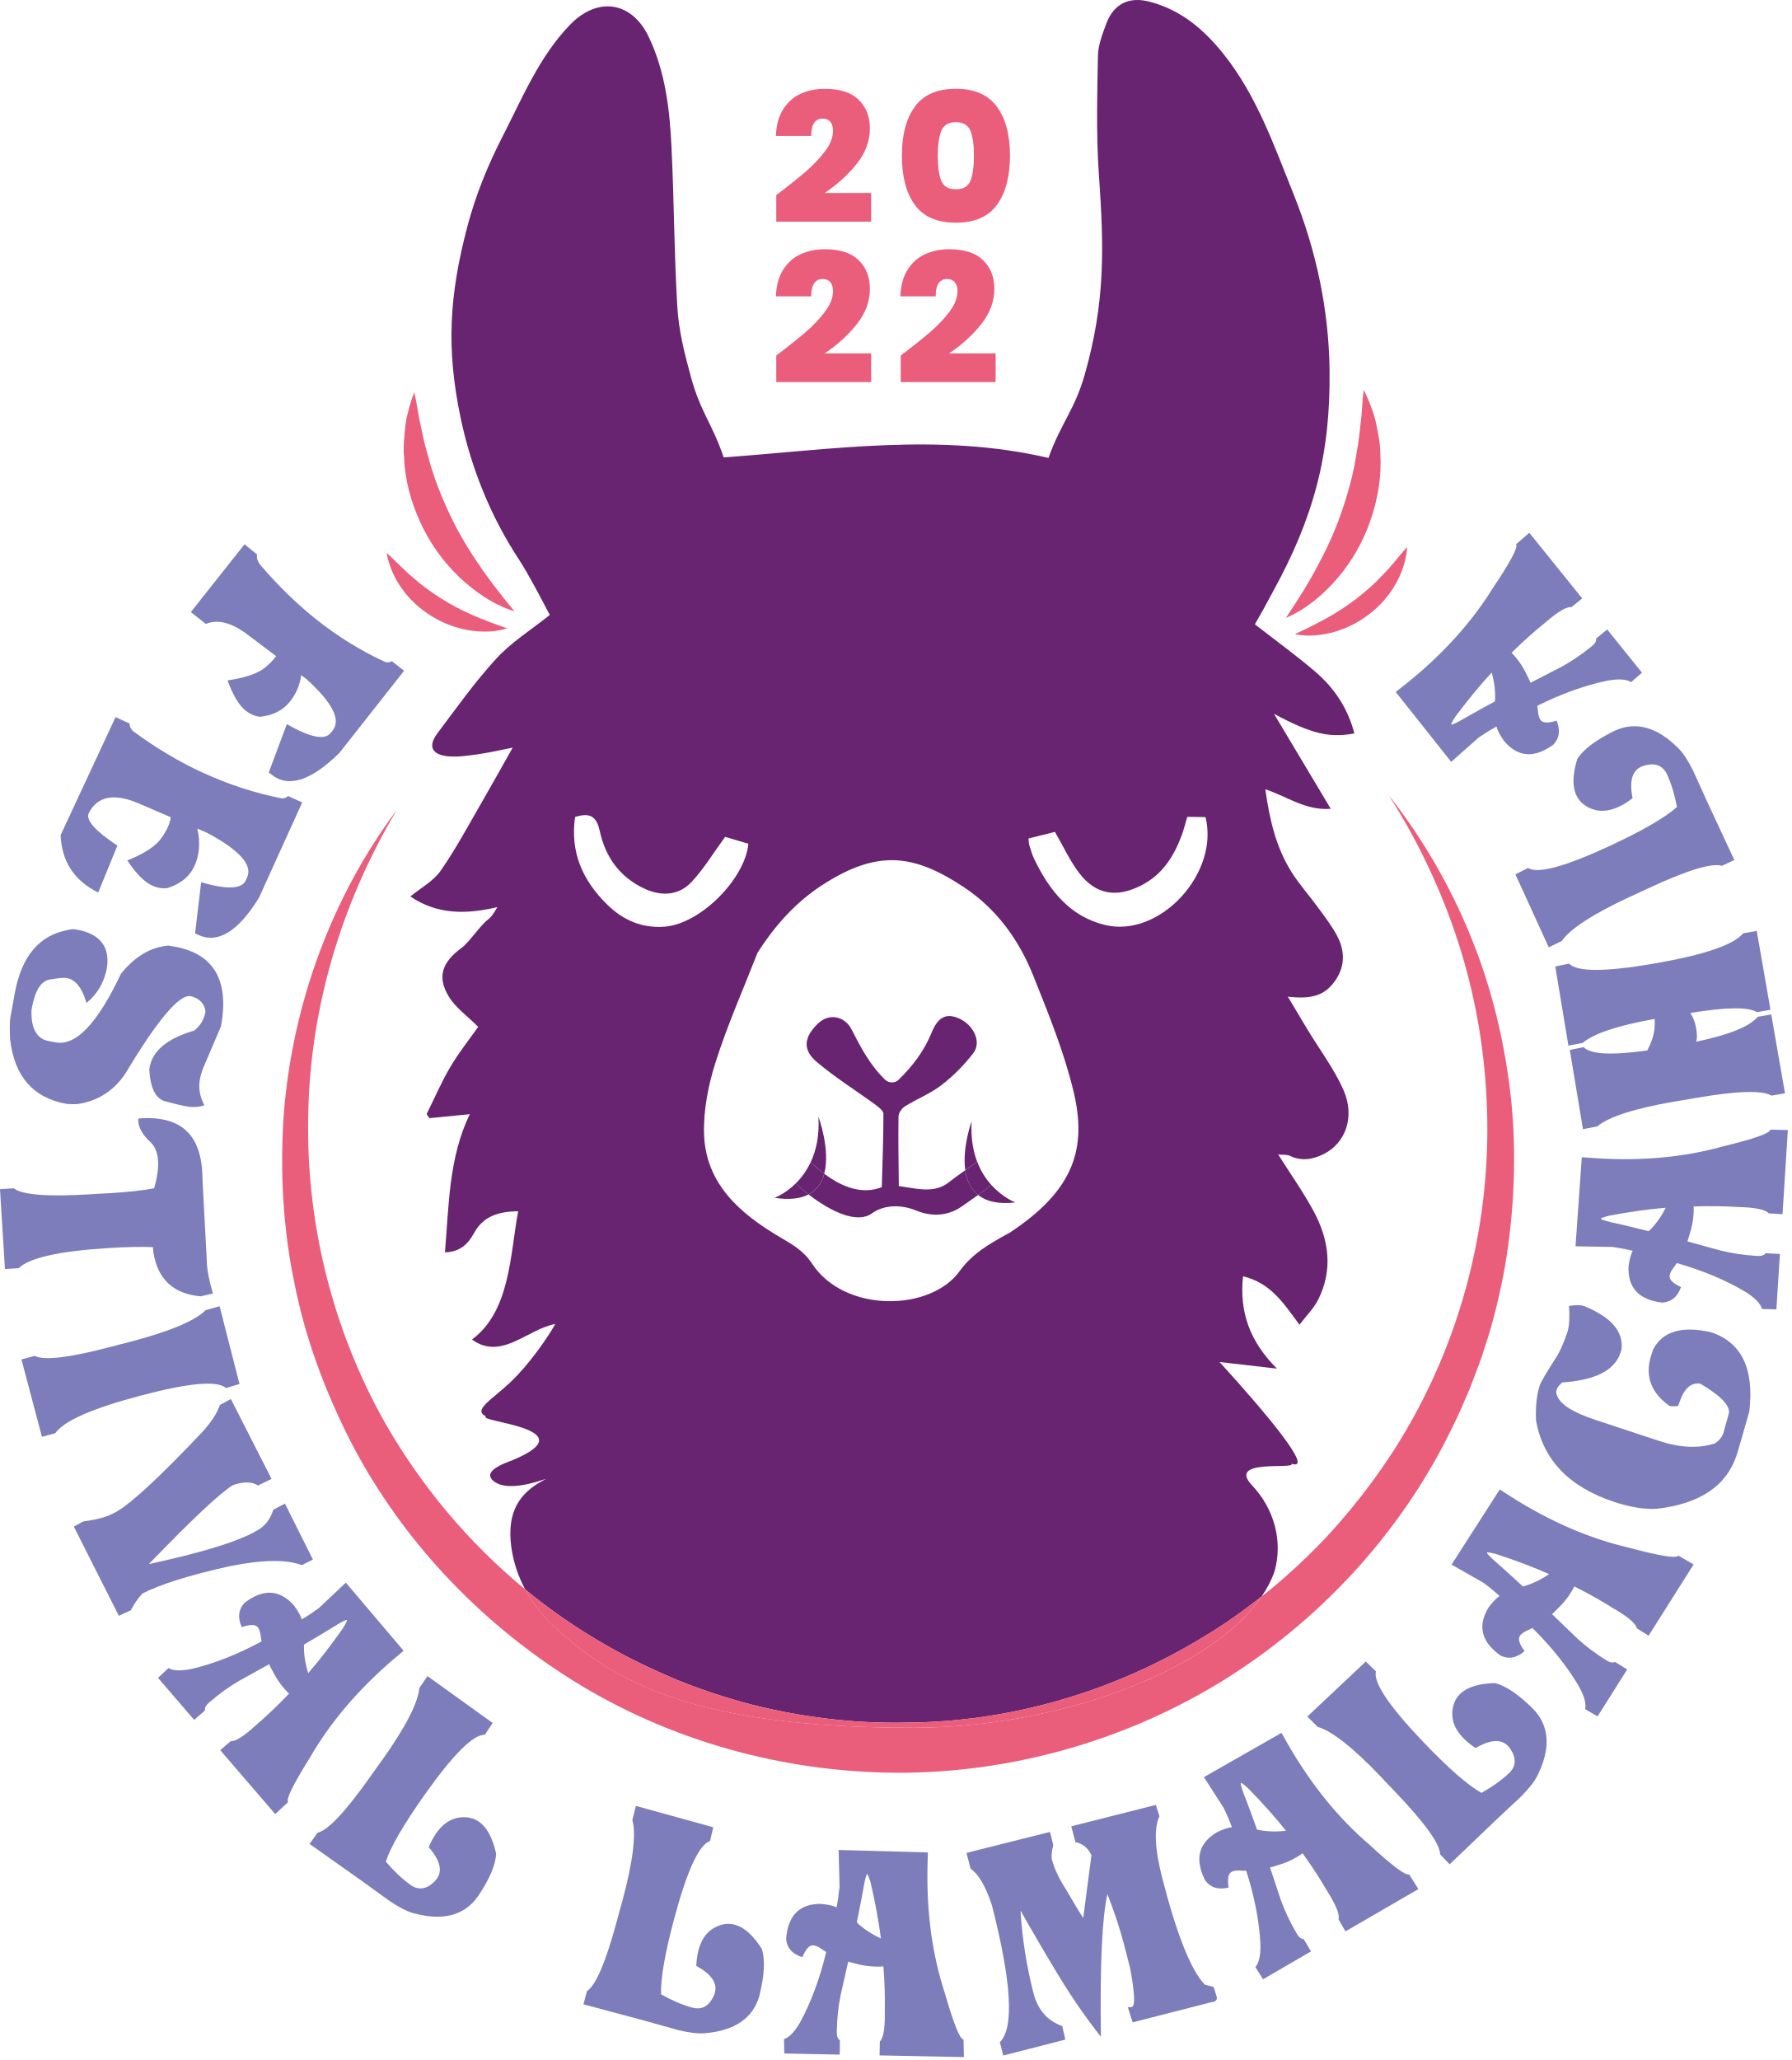
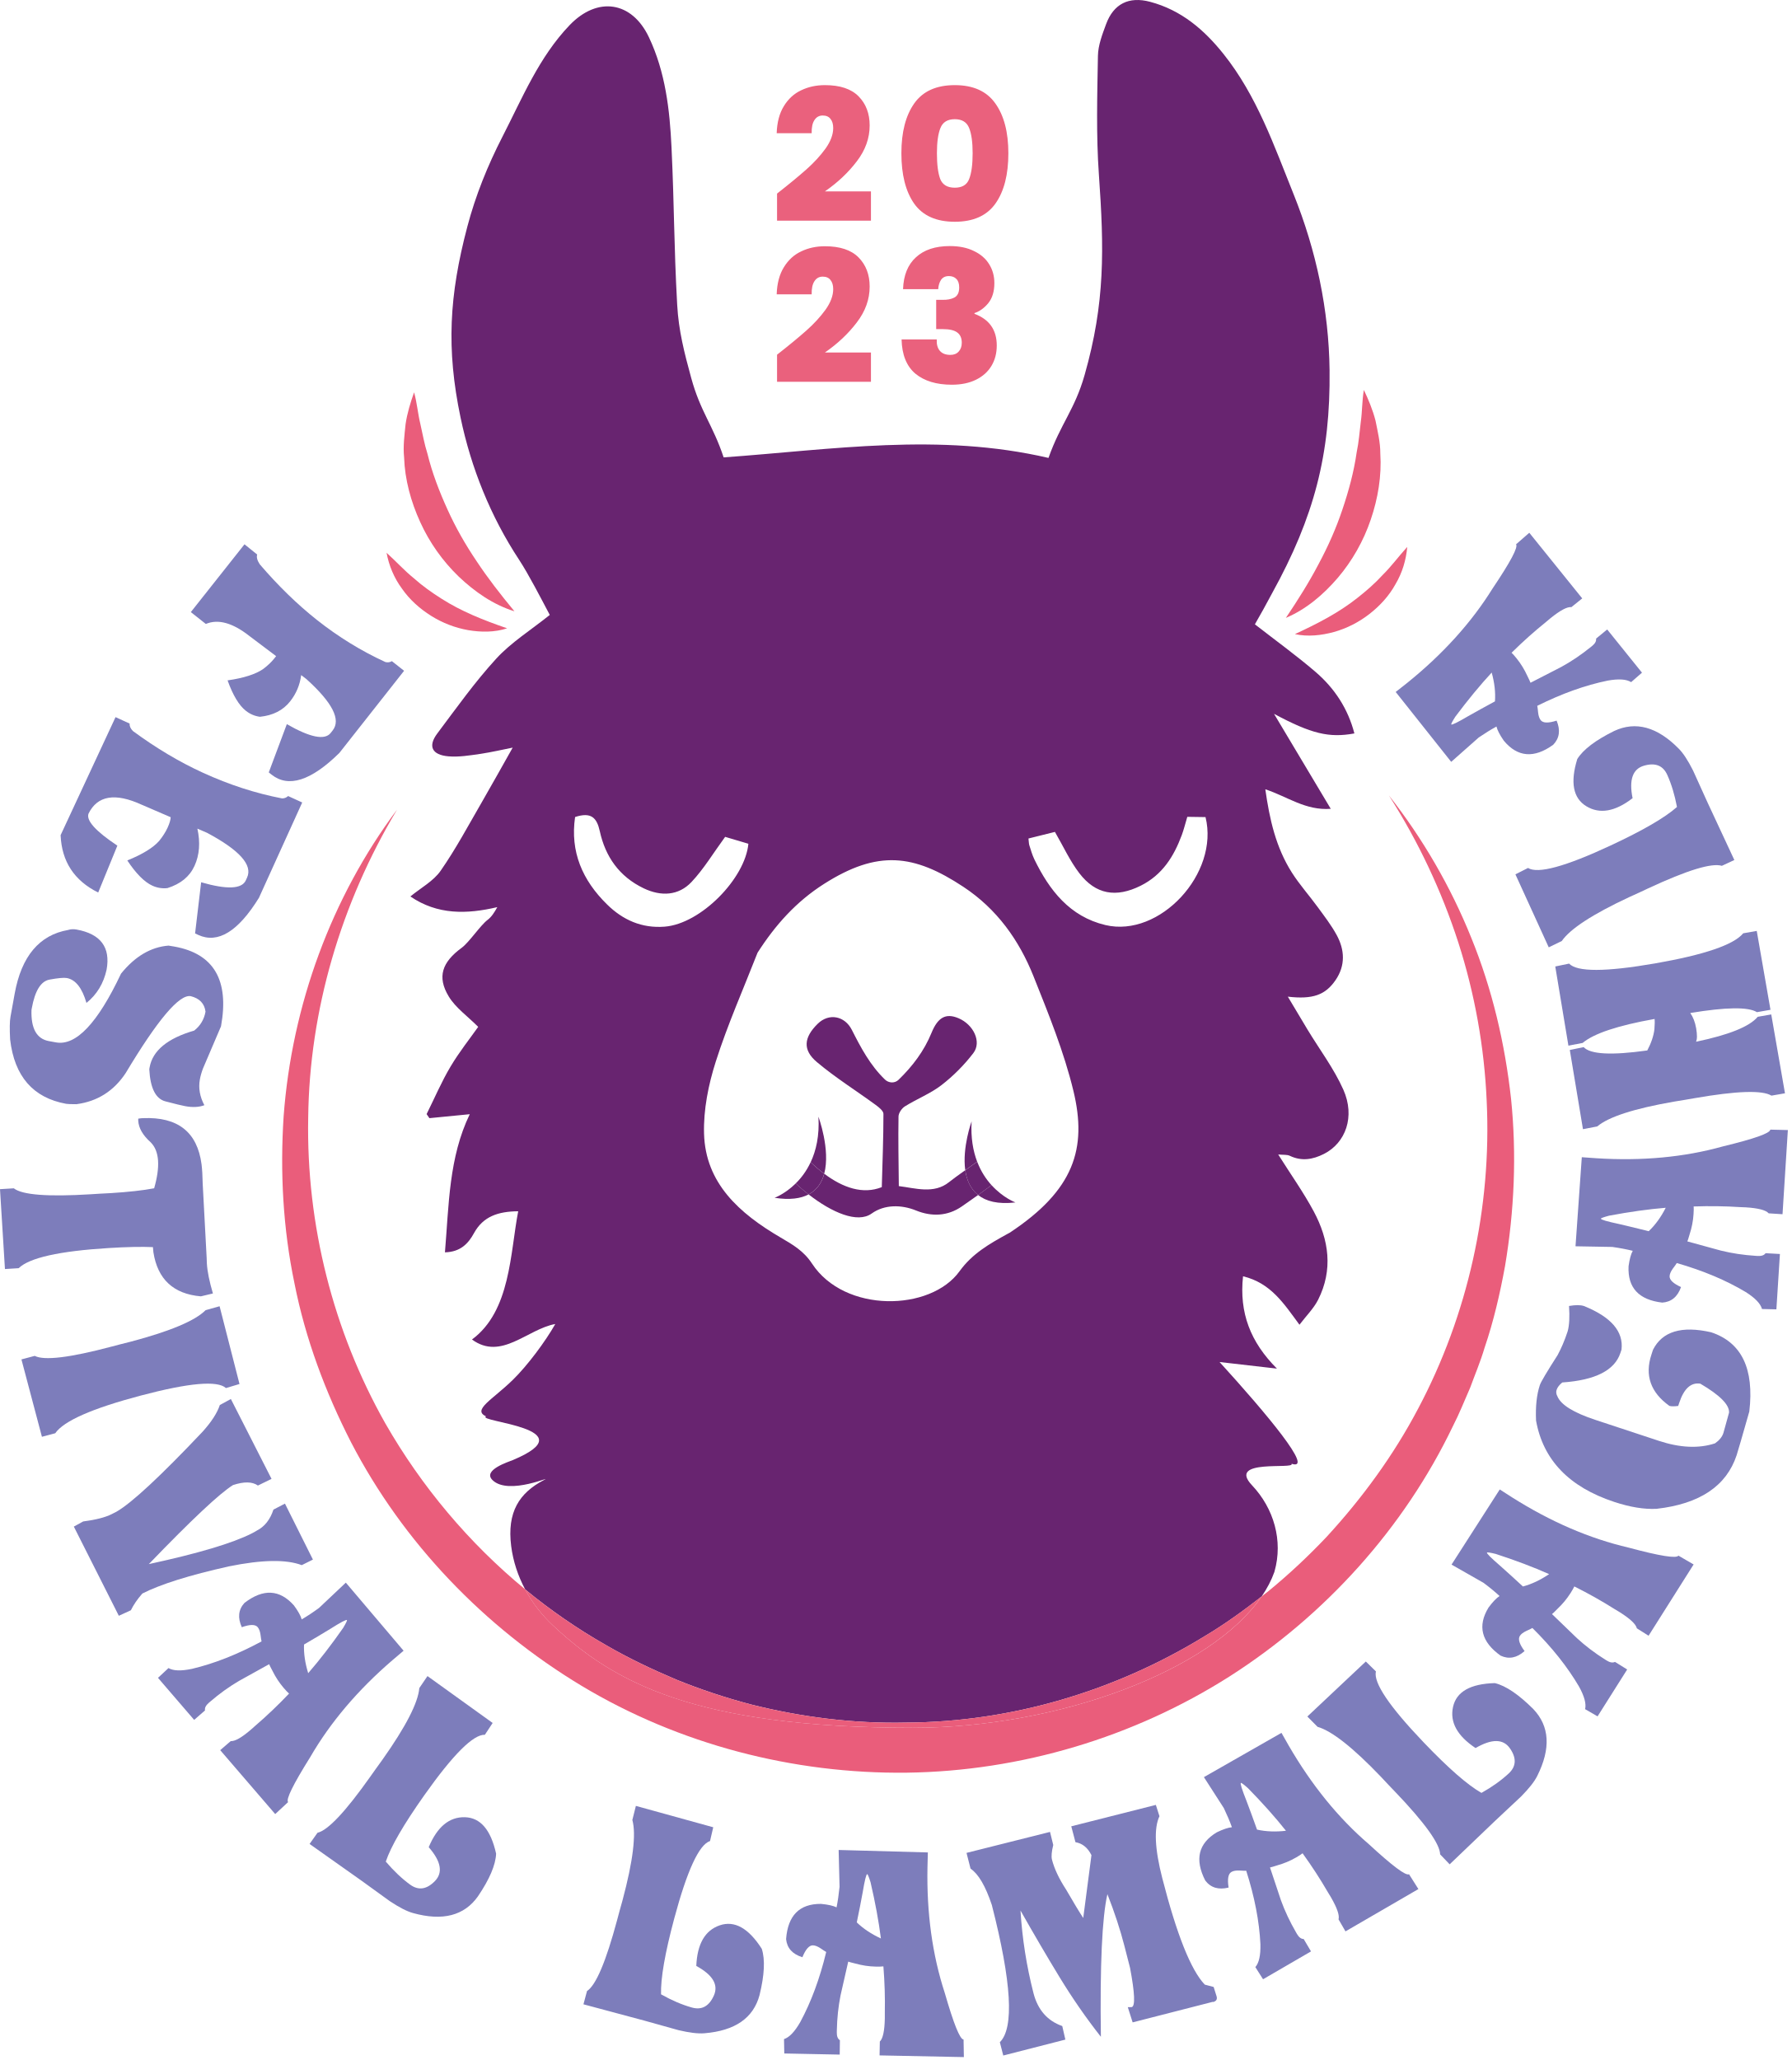
<svg xmlns="http://www.w3.org/2000/svg" width="467" height="537" viewBox="0 0 467 537" fill="none">
  <g id="Lama3">
    <g id="Group">
      <path id="Vector" d="M201.94 312.241C205.92 312.861 208.78 312.431 210.81 311.361C209.66 310.461 208.53 309.501 207.45 308.501C204.65 311.251 201.94 312.241 201.94 312.241Z" fill="#682470" />
      <path id="Vector_2" d="M213.37 291.101C213.67 296.071 212.76 299.951 211.35 302.961C212.5 304.061 213.69 305.071 214.88 305.971C216.57 299.671 213.37 291.101 213.37 291.101Z" fill="#682470" />
      <path id="Vector_3" d="M253.31 292.311C253.31 292.311 250.82 299.121 251.65 305.041C252.61 304.351 253.66 303.601 254.75 302.821C253.69 300.031 253.06 296.571 253.31 292.311Z" fill="#682470" />
      <path id="Vector_4" d="M264.74 313.451C264.74 313.451 261.53 312.281 258.5 308.941C257.28 309.861 256.09 310.731 255 311.511C257.03 313.131 260.12 313.981 264.74 313.451Z" fill="#682470" />
      <path id="Vector_5" d="M210.81 311.361C216.88 316.081 223.56 318.991 227.25 316.341C230.58 313.951 235.01 314.001 238.82 315.551C242.88 317.201 247.05 317.061 250.76 314.491C251.72 313.831 253.23 312.781 255 311.511C252.98 309.911 252.01 307.561 251.65 305.041C249.8 306.361 248.28 307.471 247.42 308.161C243.48 311.331 238.6 309.711 234.33 309.191C234.27 302.921 234.15 296.981 234.25 291.041C234.27 290.131 235.1 288.911 235.93 288.401C239.04 286.461 242.58 285.081 245.45 282.871C248.55 280.471 251.41 277.601 253.77 274.501C255.98 271.591 253.79 267.091 249.92 265.441C246.52 263.991 244.47 265.271 242.84 269.271C240.92 273.971 237.92 277.941 234.25 281.491C233.27 282.441 231.69 282.361 230.71 281.411C226.84 277.671 224.43 273.101 222.08 268.461C220.24 264.821 216.11 264.001 213.18 266.881C209.58 270.421 209.17 273.671 212.98 276.871C217.79 280.921 223.2 284.301 228.3 288.031C229.13 288.641 230.32 289.581 230.32 290.361C230.32 296.711 230.07 303.071 229.89 309.461C224.97 311.421 219.79 309.641 214.89 305.971C214.28 308.231 213.04 310.181 210.81 311.361Z" fill="#682470" />
      <path id="Vector_6" d="M207.44 308.501C208.52 309.501 209.65 310.461 210.8 311.361C213.03 310.181 214.27 308.221 214.87 305.971C213.67 305.071 212.49 304.061 211.34 302.961C210.25 305.311 208.84 307.131 207.44 308.501Z" fill="#682470" />
      <path id="Vector_7" d="M255 311.521C256.09 310.741 257.28 309.871 258.5 308.951C257.1 307.411 255.74 305.401 254.76 302.831C253.67 303.611 252.62 304.361 251.66 305.051C252.01 307.571 252.98 309.911 255 311.521Z" fill="#682470" />
      <path id="Vector_8" d="M176.25 437.811C182.58 440.391 189.07 442.541 195.68 444.291C208.91 447.631 222.59 449.351 236.25 449.041C263.6 448.921 290.72 440.851 314.03 426.541C319.24 423.451 324.14 419.891 328.92 416.171C330.33 414.101 331.45 411.991 332.22 409.831L332.28 409.631C334.54 401.641 332.12 393.221 326.41 387.181C319.75 380.131 337.72 383.161 336.73 381.571C342.82 383.561 330.12 368.411 317.95 355.051C323.33 355.671 327.85 356.191 332.91 356.771C326.01 349.871 323.04 342.231 324.07 332.701C331.31 334.451 334.67 339.761 338.78 345.331C340.53 343.031 342.48 341.111 343.64 338.831C347.58 331.021 346.48 323.211 342.51 315.801C339.86 310.851 336.56 306.221 333.24 300.951C334.54 301.081 335.54 300.941 336.28 301.301C339.37 302.771 342.27 302.261 345.15 300.811C350.82 297.951 353.35 291.091 350.23 284.071C347.78 278.561 344.03 273.601 340.88 268.391C339.26 265.711 337.66 263.011 335.75 259.811C342.25 260.561 345.51 259.381 348.17 255.531C350.81 251.691 350.6 247.601 348.45 243.681C347.07 241.161 345.28 238.841 343.57 236.501C341.35 233.451 338.8 230.611 336.79 227.441C332.64 220.911 330.99 213.611 329.88 205.751C335.68 207.671 340.38 211.341 346.94 210.841C341.99 202.551 337.26 194.641 332.15 186.081C341.89 191.301 346.51 192.401 353.1 191.191C351.44 184.761 347.94 179.401 342.91 175.101C337.91 170.821 332.55 166.941 327.16 162.751C327.92 161.411 328.66 160.121 329.38 158.821C330.15 157.421 330.9 156.001 331.67 154.601C342.61 134.771 346.88 118.461 346.63 96.511C346.45 80.811 343.15 65.281 337.27 50.671C332.16 37.981 327.7 24.991 318.96 14.051C313.93 7.751 307.97 2.631 299.84 0.471C294.29 -1.009 290.32 1.021 288.38 6.261C287.39 8.941 286.29 11.781 286.24 14.561C286.06 24.881 285.76 35.231 286.49 45.511C287.86 64.871 288.14 78.891 282.77 97.741C280.19 106.821 276.54 110.381 273.35 119.371C244.79 112.731 217.06 117.191 188.66 119.231C185.85 110.751 182.62 107.371 180.21 98.541C178.42 91.991 176.92 86.211 176.55 79.471C175.67 63.511 175.82 54.371 175.07 38.411C174.61 28.611 173.48 18.781 169.17 9.691C164.73 0.321 155.78 -1.019 148.52 6.541C140.52 14.881 136.21 25.481 130.97 35.681C127.14 43.141 123.98 50.951 121.84 59.071C117.1 77.041 116.32 90.921 120.07 108.841C122.82 122.001 127.91 134.631 135.3 145.871C137.85 149.751 141.09 156.081 143.33 160.301C138.39 164.261 133.28 167.441 129.4 171.671C123.79 177.781 118.98 184.581 114 191.211C111.51 194.521 112.6 196.791 116.91 197.161C119.6 197.391 122.39 196.931 125.09 196.541C128.11 196.101 131.09 195.391 133.66 194.891C130.97 199.651 128.34 204.401 125.62 209.101C122.13 215.121 118.85 221.291 114.87 227.001C113.01 229.681 109.73 231.441 106.99 233.691C114.06 238.511 121.65 238.351 129.65 236.471C128.91 237.811 128.17 239.001 127.11 239.801C125.21 241.251 122.31 245.641 120.38 247.061C115.26 250.811 113.88 254.641 117 259.771C118.78 262.711 121.89 264.891 124.67 267.681C122.55 270.681 119.73 274.221 117.45 278.051C115.09 282.021 113.28 286.291 111.22 290.421C111.55 290.901 111.62 291.001 111.95 291.481L122.47 290.451C117.01 301.731 117.04 314.091 116 326.461C120.08 326.351 122.1 324.151 123.58 321.441C125.96 317.101 129.87 315.791 135.1 315.751C132.99 326.671 133.13 341.751 123.05 349.181C130.68 354.781 137.47 346.461 144.77 345.141C142.17 349.741 137.48 356.001 133.75 359.651C128.4 364.891 123.05 367.511 126.71 369.221C124.05 370.621 153.33 372.321 133.75 380.591C132.6 381.071 125.72 383.211 128.4 385.831C132.68 390.021 144.76 384.271 141.78 385.831C135.38 389.181 132.14 394.161 133.27 403.051C133.78 407.031 135.05 410.831 136.92 414.331C143.49 419.731 150.5 424.581 157.89 428.791C163.77 432.221 169.96 435.141 176.25 437.811ZM275.03 216.861C277.21 220.621 278.91 224.381 281.37 227.601C285.66 233.211 291 234.071 297.38 230.891C303.06 228.061 306.04 223.231 308.1 217.691C308.63 216.261 308.99 214.781 309.54 212.931C311.11 212.951 312.73 212.981 314.29 213.001C317.93 227.691 302.35 244.511 288.18 241.141C278.85 238.921 273.56 232.021 269.67 224.021C269.11 222.861 268.76 221.601 268.36 220.361C268.22 219.931 268.24 219.451 268.13 218.581C270.7 217.961 273.03 217.371 275.03 216.861ZM214.84 230.411C228.85 221.501 238.24 222.651 251.15 231.171C259.95 236.981 265.7 245.121 269.44 254.481C273.36 264.301 277.4 274.211 279.86 284.421C283.46 299.371 280.04 310.241 263.24 321.341C263.06 321.461 262.85 321.541 262.66 321.651C257.95 324.251 253.49 326.771 250.15 331.401C242.6 341.871 220.2 342.361 211.7 329.391C209.5 326.041 206.62 324.421 203.48 322.581C192.8 316.321 183.9 308.471 183.55 295.491C183.38 289.251 184.69 282.741 186.61 276.731C189.68 267.101 193.81 257.791 197.5 248.351C202.11 241.151 207.55 235.051 214.84 230.411ZM149.93 212.981C154.14 211.601 155.6 213.181 156.37 216.671C157.81 223.231 161.37 228.481 167.83 231.571C172.33 233.721 176.89 233.511 180.27 229.931C183.48 226.531 185.92 222.431 189.05 218.151C190.48 218.571 192.81 219.271 195.11 219.951C194.27 228.981 182.74 240.821 173.29 241.561C167.32 242.031 162.37 239.811 158.27 235.771C151.84 229.471 148.61 222.051 149.93 212.981Z" fill="#682470" />
      <path id="Vector_9" d="M65.07 165.831L71.99 171.041L71.53 171.621C70.79 172.561 69.82 173.481 68.63 174.381C66.67 175.751 63.57 176.751 59.33 177.361C60.72 181.231 62.31 183.881 64.1 185.291C65.19 186.151 66.41 186.671 67.77 186.851C71.18 186.501 73.81 185.161 75.65 182.821C77.23 180.821 78.19 178.541 78.52 175.981L79.89 177.031C86.67 183.151 88.95 187.611 86.72 190.421L86.21 191.071C84.66 193.021 80.86 192.251 74.78 188.771L70.07 201.351L70.8 201.931C75.2 205.421 81.1 203.541 88.47 196.281L89 195.611C90.3 193.971 95.75 187.051 105.35 174.861L102.17 172.351C101.64 172.661 101.08 172.741 100.47 172.581C94.16 169.681 88.21 166.021 82.62 161.601C77.47 157.521 72.51 152.691 67.73 147.111C67.06 146.101 66.83 145.251 67.05 144.551L63.74 141.891L49.75 159.561L53.66 162.651C56.88 161.301 60.68 162.361 65.07 165.831Z" fill="#7D7DBB" />
      <path id="Vector_10" d="M25.6 232.661L30.6 220.441C24.93 216.671 22.42 213.881 23.08 212.091C25.4 207.381 30.01 206.601 36.91 209.761L44.5 213.031C44.47 213.731 44.2 214.641 43.69 215.761C43.18 216.871 42.46 218.011 41.51 219.191C39.93 220.991 37.16 222.691 33.19 224.301C35.46 227.731 37.64 229.921 39.71 230.871C40.98 231.451 42.29 231.661 43.65 231.511C47.09 230.431 49.44 228.501 50.71 225.721C52.01 222.871 52.26 219.631 51.46 216.011L53.99 217.101C62.44 221.611 65.91 225.491 64.42 228.751L64.08 229.501C63.05 231.761 59.17 231.931 52.44 229.991L50.86 243.331L51.7 243.721C56.81 246.061 62.09 242.821 67.52 234.021L67.87 233.241C68.74 231.331 72.38 223.321 78.79 209.191L75.11 207.511C74.68 207.921 74.16 208.121 73.55 208.131C66.64 206.801 59.78 204.581 52.96 201.461C46.8 198.651 40.7 195.021 34.66 190.571C34.03 189.931 33.74 189.291 33.8 188.621L30.12 186.941L29.69 187.871L15.8 217.711C16.09 224.581 19.36 229.571 25.6 232.661Z" fill="#7D7DBB" />
      <path id="Vector_11" d="M17.25 287.741C17.62 287.811 18.51 287.841 19.93 287.841C25.39 287.121 29.67 284.411 32.77 279.721C41.1 265.821 46.75 259.141 49.73 259.681C52.03 260.261 53.31 261.601 53.58 263.721C53.21 265.761 52.22 267.411 50.63 268.651C43.68 270.671 39.8 273.861 39.01 278.221L38.92 278.741C39.18 283.641 40.57 286.431 43.12 287.101C45.66 287.771 47.39 288.191 48.31 288.361C50.25 288.711 51.9 288.631 53.28 288.101C52.09 285.871 51.7 283.631 52.11 281.381C52.28 280.451 52.55 279.501 52.93 278.511L57.62 267.531C59.8 255.541 55.76 248.621 45.51 246.761C45.01 246.671 44.48 246.581 43.94 246.501C39.34 246.861 35.21 249.291 31.55 253.811C25.47 266.701 19.82 272.681 14.6 271.731L12.74 271.391C9.56 270.811 8.05 268.111 8.21 263.281L8.29 262.821C9.12 258.251 10.66 255.771 12.92 255.361C15.17 254.951 16.67 254.821 17.41 254.951C19.7 255.371 21.41 257.531 22.54 261.441C25.25 259.261 27 256.381 27.79 252.781C28.85 246.941 26.24 243.451 19.95 242.311C19.16 242.171 18.44 242.201 17.77 242.421C10.25 243.741 5.6 249.271 3.83 259.001L2.74 265.021C2.52 266.211 2.49 268.201 2.64 270.971C3.76 280.581 8.63 286.181 17.25 287.741Z" fill="#7D7DBB" />
      <path id="Vector_12" d="M39.87 325.101L39.99 326.421C41.09 333.481 45.22 337.321 52.37 337.931L55.51 337.181C54.59 334.071 54.06 331.471 53.93 329.351C53.9 328.881 53.88 328.411 53.88 327.941L52.85 308.661C52.83 307.561 52.79 306.581 52.74 305.721C52.69 304.861 52.62 304.121 52.54 303.491C51.44 295.101 46.35 291.091 37.27 291.481L36.77 291.511L36.04 291.611C36.03 291.791 36.03 291.971 36.04 292.171C36.16 294.081 37.24 295.951 39.28 297.771C40.43 298.921 41.08 300.531 41.21 302.601C41.33 304.581 40.99 306.961 40.19 309.761C37.3 310.311 33.52 310.731 28.87 311.021C27.94 311.081 26.98 311.121 25.99 311.171L23.64 311.321C12.47 312.011 5.79 311.491 3.6 309.771L0 309.991L1.29 330.811L4.87 330.591C7.65 327.881 15.46 326.131 28.31 325.341C33.15 325.041 37 324.961 39.87 325.101Z" fill="#7D7DBB" />
      <path id="Vector_13" d="M58.91 361.841L62.44 360.781L57.25 340.511L53.61 341.531C50.88 344.281 44.42 347.001 34.22 349.711C33.28 349.961 32.3 350.211 31.29 350.451L29.01 351.051C18.19 353.921 11.54 354.721 9.05 353.451L5.59 354.371L10.93 374.541L14.4 373.621C16.6 370.421 24.02 367.151 36.68 363.801C49.27 360.471 56.68 359.811 58.91 361.841Z" fill="#7D7DBB" />
      <path id="Vector_14" d="M78.67 408.001L81.58 406.551L74.29 391.961L71.29 393.521C70.43 396.131 68.99 397.961 66.96 398.991C66.57 399.241 66.13 399.481 65.66 399.721C60.67 402.261 51.72 404.931 38.8 407.731C49.96 396.151 57.27 389.291 60.74 387.131C63.61 386.181 65.77 386.211 67.24 387.251L70.79 385.511L60.19 364.691L57.31 366.261C56.64 368.311 55.15 370.621 52.84 373.191C41.85 384.811 34.37 391.761 30.4 394.051L29.13 394.701C27.47 395.541 24.99 396.181 21.69 396.611L19.25 397.951L30.98 421.201L34.12 419.761C34.82 418.321 35.82 416.871 37.11 415.401C41.88 412.971 49.4 410.611 59.68 408.321C68.28 406.571 74.62 406.461 78.67 408.001Z" fill="#7D7DBB" />
      <path id="Vector_15" d="M80.88 458.041C86.13 448.981 93.27 440.561 102.31 432.781C103.1 432.101 104.07 431.281 105.22 430.311L90.16 412.561L83.18 419.151C81.58 420.321 80.08 421.311 78.66 422.141C78.39 421.181 77.71 419.971 76.63 418.501C72.91 414.311 68.61 414.091 63.73 417.851C62.14 419.601 61.92 421.711 63.04 424.181C65.16 423.421 66.53 423.411 67.17 424.151C67.54 424.581 67.79 425.241 67.92 426.141C68.01 426.891 68.1 427.471 68.19 427.881C61.91 431.271 55.87 433.651 50.06 435.031C47.22 435.631 45.18 435.571 43.93 434.831L41.19 437.381L50.62 448.341L53.45 445.871C53.33 445.221 53.66 444.561 54.45 443.881L54.8 443.581C57.21 441.501 59.71 439.711 62.29 438.191C65.36 436.501 67.99 435.041 70.17 433.821C70.29 434.131 70.58 434.701 71.02 435.521C71.84 437.191 72.83 438.691 73.98 440.031C74.58 440.731 75.04 441.211 75.36 441.481C72.53 444.461 69.6 447.251 66.58 449.851C66.2 450.201 65.85 450.521 65.49 450.821C63.03 452.941 61.25 453.951 60.15 453.871L57.41 456.231L71.75 472.891L75.11 469.771C74.49 469.091 76.42 465.171 80.88 458.041ZM86.12 424.611C88.84 422.891 90.29 422.131 90.45 422.321C90.54 422.421 90.21 423.111 89.46 424.371C86.32 428.861 83.28 432.791 80.35 436.161C79.54 433.551 79.17 431.061 79.26 428.691C81.85 427.191 84.13 425.831 86.12 424.611Z" fill="#7D7DBB" />
      <path id="Vector_16" d="M121.18 473.711C117.13 473.611 113.99 476.211 111.77 481.521C114.99 485.211 115.53 488.151 113.39 490.351C111.25 492.551 109.1 492.861 106.93 491.291C104.77 489.721 102.65 487.711 100.58 485.281C101.9 481.341 105.25 475.581 110.61 467.991C118.14 457.351 123.4 452.101 126.41 452.221L128.44 449.141L111.45 436.921L109.32 440.041C108.99 443.901 105.78 450.131 99.68 458.751C99.12 459.541 98.53 460.361 97.91 461.201L96.55 463.121C90.09 472.261 85.49 477.141 82.78 477.761L80.71 480.681L94.24 490.251C98.45 493.311 100.92 495.091 101.62 495.591C104.09 497.231 106.1 498.261 107.67 498.691C115.38 500.841 121.03 499.391 124.61 494.331C127.65 489.841 129.22 486.131 129.34 483.211C127.96 476.981 125.24 473.811 121.18 473.711Z" fill="#7D7DBB" />
      <path id="Vector_17" d="M187.65 501.891C183.81 503.201 181.77 506.731 181.53 512.481C185.83 514.821 187.36 517.401 186.11 520.201C184.86 523.001 182.95 524.041 180.38 523.321C177.81 522.601 175.12 521.451 172.34 519.881C172.22 515.721 173.36 509.161 175.76 500.191C179.13 487.601 182.25 480.851 185.11 479.921L185.95 476.331L165.78 470.761L164.86 474.431C165.89 478.161 165.04 485.131 162.31 495.321C162.06 496.261 161.79 497.231 161.5 498.231L160.89 500.511C157.99 511.321 155.38 517.491 153.04 519.021L152.11 522.481L168.12 526.771C173.14 528.181 176.06 529.001 176.89 529.221C179.77 529.901 182.02 530.171 183.64 530.031C191.62 529.381 196.42 526.061 198.02 520.081C199.31 514.811 199.5 510.791 198.6 508.011C195.15 502.611 191.49 500.581 187.65 501.891Z" fill="#7D7DBB" />
      <path id="Vector_18" d="M246.31 519.521C243.06 509.571 241.56 498.631 241.8 486.711C241.82 485.671 241.86 484.401 241.9 482.891L218.64 482.251L218.88 491.851C218.68 493.821 218.42 495.601 218.1 497.211C217.2 496.771 215.85 496.471 214.03 496.301C208.42 496.271 205.4 499.331 204.94 505.481C205.18 507.831 206.6 509.411 209.19 510.211C210.04 508.131 210.95 507.091 211.93 507.111C212.5 507.121 213.16 507.381 213.92 507.881C214.54 508.311 215.03 508.631 215.4 508.841C213.73 515.771 211.47 521.871 208.63 527.121C207.19 529.631 205.78 531.111 204.4 531.551L204.47 535.301L218.92 535.591L218.97 531.841C218.41 531.501 218.14 530.811 218.16 529.771L218.17 529.311C218.23 526.121 218.56 523.071 219.14 520.141C219.93 516.731 220.6 513.801 221.14 511.351C221.45 511.471 222.06 511.631 222.98 511.851C224.77 512.351 226.55 512.621 228.31 512.651C229.23 512.671 229.89 512.651 230.31 512.591C230.64 516.691 230.76 520.731 230.68 524.711C230.69 525.221 230.69 525.711 230.68 526.171C230.61 529.421 230.18 531.431 229.38 532.181L229.31 535.801L251.29 536.241L251.21 531.661C250.27 531.641 248.64 527.601 246.31 519.521ZM223.37 501.131C223.98 498.201 224.49 495.591 224.91 493.301C225.44 490.121 225.84 488.541 226.09 488.551C226.23 488.561 226.52 489.261 226.96 490.661C228.2 495.991 229.1 500.881 229.66 505.321C227.18 504.171 225.08 502.781 223.37 501.131Z" fill="#7D7DBB" />
      <path id="Vector_19" d="M316.41 517.961L314.1 517.351C310.48 513.571 306.79 504.311 303.01 489.571C301.05 481.941 300.81 476.571 302.28 473.451L301.34 470.501L279.29 476.081L280.38 480.221C282.2 480.531 283.59 481.661 284.55 483.601L282.41 499.981C281.38 498.421 279.89 495.941 277.93 492.561C276.09 489.741 274.87 487.141 274.26 484.771C274.05 483.961 274.16 482.681 274.59 480.951L273.75 477.541L251.98 483.011L253.03 487.121C255.08 488.491 256.93 491.651 258.58 496.591C263.74 516.731 264.43 528.661 260.67 532.361L261.56 535.831L277.75 531.681L276.94 528.151C273.06 526.791 270.54 523.911 269.42 519.501C267.63 512.491 266.5 505.341 266.05 498.031C269.56 504.231 272.97 510.051 276.28 515.481C279.59 520.911 283.17 526.071 287.01 530.951C286.75 512.251 287.32 499.851 288.71 493.771C290.59 498.561 292.05 503.021 293.11 507.131L294.62 513.011C295.85 519.571 296 522.971 295.05 523.211C295.03 523.221 294.69 523.221 294.03 523.231L295.29 527.191L316.21 521.831L316.26 521.891C317.07 521.681 317.39 521.201 317.19 520.451C317.07 520.041 316.81 519.211 316.41 517.961Z" fill="#7D7DBB" />
      <path id="Vector_20" d="M356.87 480.741C348.92 473.921 341.96 465.351 335.98 455.041C335.46 454.141 334.83 453.041 334.09 451.721L313.87 463.261L319.06 471.331C319.91 473.111 320.62 474.781 321.17 476.321C320.18 476.411 318.86 476.861 317.22 477.651C312.42 480.541 311.42 484.731 314.22 490.211C315.65 492.091 317.68 492.701 320.31 492.051C319.95 489.831 320.2 488.471 321.04 487.981C321.53 487.691 322.23 487.571 323.14 487.611C323.89 487.661 324.49 487.681 324.9 487.661C327.07 494.451 328.31 500.831 328.6 506.801C328.67 509.701 328.24 511.691 327.28 512.781L329.29 515.951L341.79 508.691L339.88 505.461C339.22 505.461 338.63 505.011 338.11 504.111L337.88 503.711C336.28 500.951 334.97 498.171 333.95 495.361C332.86 492.031 331.9 489.181 331.1 486.811C331.43 486.751 332.04 486.571 332.93 486.281C334.72 485.781 336.38 485.091 337.91 484.201C338.71 483.741 339.27 483.381 339.59 483.111C342 486.441 344.2 489.831 346.2 493.281C346.47 493.711 346.73 494.131 346.96 494.531C348.59 497.341 349.26 499.281 348.97 500.341L350.78 503.471L369.79 492.441L367.34 488.571C366.55 489.051 363.05 486.441 356.87 480.741ZM327.72 476.941C326.71 474.121 325.8 471.621 324.97 469.451C323.78 466.461 323.29 464.901 323.51 464.771C323.63 464.701 324.24 465.151 325.34 466.121C329.18 470.031 332.48 473.741 335.26 477.241C332.56 477.561 330.04 477.461 327.72 476.941Z" fill="#7D7DBB" />
      <path id="Vector_21" d="M389.72 438.751C383.33 438.931 379.7 440.991 378.82 444.951C377.94 448.911 379.9 452.491 384.69 455.681C388.93 453.221 391.92 453.251 393.66 455.771C395.41 458.291 395.3 460.471 393.35 462.291C391.39 464.111 389.02 465.811 386.23 467.371C382.62 465.321 377.6 460.931 371.18 454.221C362.18 444.801 358.02 438.631 358.71 435.701L356.08 433.121L340.84 447.461L343.5 450.151C347.22 451.211 352.73 455.551 360.03 463.181C360.7 463.881 361.39 464.621 362.09 465.381L363.72 467.081C371.46 475.171 375.37 480.611 375.46 483.401L377.94 485.991L389.92 474.531C393.73 470.981 395.95 468.901 396.57 468.301C398.65 466.191 400.05 464.411 400.77 462.961C404.36 455.801 404.01 449.981 399.73 445.501C395.9 441.691 392.56 439.431 389.72 438.751Z" fill="#7D7DBB" />
      <path id="Vector_22" d="M424.63 403.441C414.43 401.071 404.29 396.701 394.21 390.331C393.33 389.771 392.26 389.081 391 388.271L378.43 407.861L386.77 412.611C388.35 413.791 389.75 414.941 390.95 416.051C390.12 416.591 389.15 417.591 388.07 419.061C385.15 423.841 386.2 428.021 391.22 431.591C393.36 432.591 395.44 432.201 397.47 430.401C396.12 428.601 395.71 427.281 396.24 426.451C396.54 425.971 397.1 425.541 397.92 425.151C398.61 424.851 399.14 424.591 399.51 424.381C404.58 429.401 408.63 434.481 411.65 439.631C413.06 442.171 413.59 444.141 413.25 445.541L416.5 447.421L424.22 435.201L421.04 433.221C420.46 433.521 419.72 433.391 418.84 432.841L418.45 432.601C415.76 430.901 413.31 429.041 411.11 427.021C408.59 424.571 406.43 422.491 404.62 420.761C404.89 420.561 405.34 420.121 406 419.441C407.36 418.161 408.5 416.781 409.45 415.291C409.94 414.511 410.27 413.931 410.44 413.551C414.12 415.391 417.64 417.371 421.01 419.501C421.45 419.761 421.87 420.011 422.26 420.251C425.01 421.991 426.5 423.391 426.74 424.471L429.8 426.401L441.54 407.821L437.58 405.521C437.06 406.311 432.75 405.621 424.63 403.441ZM397.04 413.561C394.84 411.531 392.88 409.741 391.13 408.191C388.69 406.091 387.54 404.931 387.67 404.721C387.74 404.611 388.49 404.721 389.93 405.071C395.14 406.761 399.78 408.521 403.87 410.341C401.61 411.871 399.34 412.951 397.04 413.561Z" fill="#7D7DBB" />
      <path id="Vector_23" d="M446.09 347.291C438.42 345.541 433.37 347.071 430.95 351.861L430.54 353.121C428.76 358.521 430.32 362.971 435.22 366.481C435.68 366.631 436.45 366.641 437.52 366.501L437.79 365.691C439.01 361.991 440.84 360.321 443.28 360.691C448.39 363.681 450.89 366.201 450.78 368.241L449.3 373.571C448.97 374.581 448.24 375.471 447.12 376.251C442.89 377.641 438.01 377.421 432.49 375.601L415.98 370.151C410.25 368.261 406.93 366.201 406.03 363.991C405.71 363.411 405.64 362.851 405.82 362.311C406.03 361.661 406.52 361.021 407.3 360.381C415.9 359.791 420.95 357.231 422.45 352.691L422.74 351.821C423.3 347.101 420.04 343.311 412.97 340.461C412.05 340.151 410.74 340.151 409.06 340.441C409.25 343.251 409.14 345.431 408.72 346.981L408.6 347.341C407.91 349.431 407.08 351.381 406.11 353.201C403.28 357.611 401.73 360.231 401.46 361.041L401.44 361.101C400.62 363.581 400.3 366.641 400.46 370.311C402.29 380.571 409.08 387.631 420.82 391.511C424.96 392.881 428.64 393.481 431.86 393.321C443.13 392.051 450.1 387.381 452.76 379.331C453.11 378.251 454.21 374.461 456.06 367.951C457.37 356.811 454.06 349.921 446.09 347.291Z" fill="#7D7DBB" />
      <path id="Vector_24" d="M453.7 314.671C454.21 314.681 454.7 314.701 455.16 314.731C458.41 314.941 460.39 315.451 461.11 316.291L464.72 316.521L466.11 294.581L461.53 294.471C461.47 295.411 457.35 296.861 449.18 298.841C439.1 301.661 428.1 302.691 416.2 301.931C415.16 301.871 413.89 301.771 412.39 301.661L410.75 324.881L420.35 325.051C422.31 325.331 424.08 325.671 425.67 326.061C425.19 326.931 424.83 328.281 424.58 330.081C424.32 335.681 427.24 338.841 433.35 339.561C435.71 339.411 437.35 338.071 438.26 335.511C436.21 334.581 435.22 333.621 435.28 332.641C435.32 332.071 435.6 331.431 436.13 330.691C436.59 330.091 436.93 329.611 437.15 329.251C444.01 331.221 450 333.741 455.13 336.811C457.58 338.361 458.99 339.831 459.37 341.231L463.12 341.321L464.04 326.891L460.3 326.681C459.93 327.231 459.23 327.461 458.19 327.401L457.72 327.371C454.54 327.171 451.5 326.711 448.6 325.991C445.23 325.051 442.33 324.261 439.91 323.611C440.04 323.301 440.23 322.701 440.49 321.791C441.07 320.021 441.41 318.261 441.52 316.501C441.58 315.581 441.59 314.911 441.55 314.501C445.68 314.361 449.72 314.411 453.7 314.671ZM429.83 320.951C426.93 320.221 424.34 319.591 422.07 319.071C418.92 318.401 417.36 317.941 417.37 317.681C417.38 317.541 418.09 317.281 419.51 316.901C424.9 315.891 429.82 315.201 434.27 314.841C433.03 317.281 431.55 319.321 429.83 320.951Z" fill="#7D7DBB" />
      <path id="Vector_25" d="M409.08 251.191L405.47 251.941L408.9 272.581L412.61 271.871C415.5 269.421 421.76 267.331 431.36 265.621C431.43 266.141 431.42 267.041 431.32 268.311C431.11 270.061 430.49 271.891 429.46 273.831C420.14 275.141 414.62 274.851 412.87 272.961L409.26 273.711L412.69 294.351L416.41 293.641C419.36 291.141 426.04 288.981 436.44 287.171C437.39 287.001 438.39 286.841 439.42 286.681L441.74 286.281C452.77 284.361 459.46 284.141 461.83 285.611L465.36 285.001L461.78 264.441L458.25 265.061C456.15 267.591 450.79 269.761 442.17 271.561C442.48 270.911 442.49 269.741 442.2 268.041C441.92 266.441 441.41 265.121 440.67 264.071C450.01 262.521 455.8 262.451 458.05 263.851L461.58 263.231L458 242.671L454.47 243.291C452.01 246.281 444.32 248.911 431.43 251.151C418.57 253.381 411.13 253.391 409.08 251.191Z" fill="#7D7DBB" />
      <path id="Vector_26" d="M420.83 190.551C415.97 192.951 412.76 195.381 411.21 197.861C409.33 203.971 410.12 208.081 413.59 210.181C417.06 212.281 421.08 211.581 425.63 208.071C424.66 203.271 425.65 200.451 428.6 199.601C431.55 198.751 433.57 199.551 434.67 201.991C435.77 204.431 436.61 207.221 437.2 210.361C434.09 213.131 428.33 216.471 419.91 220.401C408.1 225.911 400.92 227.861 398.37 226.261L395.08 227.921L403.77 246.951L407.17 245.301C409.37 242.111 415.25 238.291 424.81 233.831C425.69 233.421 426.61 233.001 427.56 232.581L429.69 231.581C439.84 226.851 446.24 224.891 448.91 225.701L452.16 224.191L445.16 209.171C443.02 204.421 441.77 201.651 441.4 200.871C440.07 198.231 438.83 196.331 437.68 195.181C432.07 189.471 426.44 187.931 420.83 190.551Z" fill="#7D7DBB" />
      <path id="Vector_27" d="M363.87 180.381L378.34 198.601L385.53 192.241C387.16 191.131 388.7 190.181 390.14 189.391C390.38 190.361 391.02 191.591 392.06 193.091C395.65 197.401 399.94 197.751 404.93 194.151C406.57 192.451 406.87 190.351 405.82 187.851C403.68 188.541 402.3 188.511 401.69 187.751C401.34 187.311 401.1 186.641 401 185.741C400.93 184.991 400.86 184.411 400.78 183.991C407.16 180.811 413.28 178.621 419.14 177.421C421.99 176.911 424.03 177.041 425.25 177.821L428.08 175.351L419.01 164.091L416.11 166.471C416.21 167.121 415.85 167.771 415.04 168.421L414.68 168.711C412.2 170.711 409.65 172.431 407.03 173.861C403.91 175.451 401.24 176.821 399.02 177.981C398.91 177.671 398.64 177.091 398.22 176.251C397.45 174.561 396.51 173.021 395.41 171.651C394.83 170.931 394.39 170.441 394.08 170.161C397 167.271 400.02 164.581 403.12 162.081C403.5 161.751 403.88 161.431 404.24 161.141C406.77 159.101 408.58 158.141 409.68 158.261L412.5 155.991L398.7 138.881L395.25 141.891C395.84 142.621 393.79 146.481 389.1 153.451C383.57 162.341 376.16 170.521 366.88 178.011C366.05 178.661 365.05 179.451 363.87 180.381ZM379.42 186.821C382.7 182.441 385.87 178.601 388.9 175.321C389.63 177.951 389.92 180.461 389.75 182.831C387.12 184.251 384.79 185.541 382.76 186.691C379.99 188.321 378.52 189.041 378.36 188.841C378.28 188.741 378.63 188.061 379.42 186.821Z" fill="#7D7DBB" />
      <path id="Vector_28" d="M335.24 161.071C340.55 158.821 345.04 154.991 348.79 150.611C352.54 146.201 355.48 141.021 357.36 135.471C359.25 129.941 360.24 124.031 359.86 118.221C359.87 115.321 359.17 112.461 358.61 109.661C357.9 106.881 356.78 104.201 355.57 101.651C355.08 104.541 355.16 107.261 354.77 109.971C354.44 112.671 354.25 115.301 353.7 117.891C352.96 123.081 351.59 128.051 349.95 132.901C348.32 137.761 346.22 142.491 343.72 147.131C341.27 151.811 338.42 156.331 335.24 161.071Z" fill="#EA5D7B" />
      <path id="Vector_29" d="M353.8 155.931C349.06 159.671 343.71 162.471 337.59 165.301C340.96 166.031 344.45 165.651 347.76 164.751C351.08 163.821 354.24 162.221 356.99 160.081C359.74 157.951 362.15 155.321 363.82 152.281C365.59 149.311 366.59 145.951 366.88 142.571C364.56 145.131 362.72 147.661 360.51 149.841C358.44 152.111 356.16 154.081 353.8 155.931Z" fill="#EA5D7B" />
      <path id="Vector_30" d="M109.55 136.091C111.97 141.431 115.42 146.281 119.59 150.301C123.77 154.281 128.61 157.641 134.12 159.351C130.48 154.951 127.2 150.741 124.28 146.331C121.33 141.971 118.77 137.471 116.66 132.801C114.54 128.131 112.68 123.331 111.43 118.241C110.63 115.721 110.18 113.121 109.58 110.471C108.93 107.811 108.74 105.101 107.96 102.271C107.01 104.931 106.16 107.711 105.74 110.551C105.46 113.391 105.05 116.301 105.35 119.191C105.54 125.001 107.12 130.771 109.55 136.091Z" fill="#EA5D7B" />
      <path id="Vector_31" d="M112.39 160.531C115.34 162.391 118.65 163.661 122.04 164.261C125.42 164.831 128.94 164.861 132.21 163.791C125.83 161.591 120.24 159.341 115.14 156.091C112.61 154.491 110.14 152.751 107.85 150.701C105.43 148.751 103.35 146.421 100.78 144.101C101.4 147.431 102.74 150.671 104.8 153.451C106.78 156.311 109.44 158.681 112.39 160.531Z" fill="#EA5D7B" />
      <path id="Vector_32" d="M320.57 437.001C345.51 421.081 366.05 398.331 378.78 371.781C380.47 368.511 381.81 365.081 383.29 361.731C384.55 358.281 385.99 354.901 387.03 351.371C389.4 344.421 391.05 337.261 392.37 330.071C394.8 315.641 395.43 300.951 393.95 286.481C392.36 272.041 389.02 257.811 383.57 244.451C378.18 231.081 370.9 218.561 362.09 207.341C369.78 219.351 375.85 232.271 380.19 245.671C384.5 259.081 386.98 273.001 387.59 286.951C388.93 314.861 382.65 342.831 369.73 367.181C363.31 379.381 355.12 390.571 345.83 400.661C341.11 405.641 336.1 410.341 330.8 414.691C330.18 415.181 329.55 415.671 328.92 416.161C315.73 435.471 276.07 450.391 238.01 450.391C181.26 450.391 160 438.561 144.15 423.701C141.23 420.971 138.77 417.791 136.9 414.301C122.31 402.291 109.91 387.541 100.46 371.051C86.9 347.051 79.82 319.301 80.35 291.361C80.67 263.411 88.86 235.501 103.52 211.051C86.41 233.911 76.08 262.081 73.94 291.071C73 305.561 73.78 320.261 76.78 334.591C79.62 348.961 84.81 362.841 91.5 375.931C105.05 402.091 126.26 424.181 151.6 439.441C177 454.701 206.8 462.461 236.43 462.101C266.09 461.711 295.59 452.881 320.57 437.001Z" fill="#EA5D7B" />
      <path id="Vector_33" d="M238 450.401C276.06 450.401 315.72 435.471 328.91 416.171C324.13 419.891 319.22 423.451 314.02 426.541C290.72 440.861 263.59 448.921 236.24 449.041C222.58 449.351 208.9 447.631 195.67 444.291C189.07 442.541 182.57 440.401 176.24 437.811C169.96 435.141 163.76 432.221 157.85 428.761C150.46 424.561 143.45 419.711 136.88 414.301C138.75 417.791 141.21 420.971 144.13 423.701C159.99 438.571 181.25 450.401 238 450.401Z" fill="#EA5D7B" />
-       <path id="Vector_34" d="M212.24 32.061C212.76 31.291 213.48 30.911 214.42 30.911C215.33 30.911 216.01 31.191 216.48 31.761C216.95 32.321 217.18 33.111 217.18 34.111C217.18 35.771 216.5 37.521 215.14 39.361C213.78 41.191 212.1 42.971 210.1 44.701C208.09 46.431 205.52 48.481 202.38 50.861V57.781H227.12V50.301H215C218.36 48.041 221.17 45.491 223.42 42.631C225.67 39.781 226.79 36.721 226.79 33.451C226.79 30.411 225.82 27.931 223.88 26.021C221.94 24.111 218.98 23.151 215 23.151C212.7 23.151 210.62 23.581 208.74 24.441C206.86 25.301 205.35 26.651 204.18 28.491C203.01 30.331 202.38 32.641 202.29 35.431H211.51C211.48 33.951 211.72 32.831 212.24 32.061Z" fill="#EA5D7B" />
-       <path id="Vector_35" d="M249.2 58.051C254.09 58.051 257.66 56.501 259.92 53.391C262.18 50.281 263.31 46.001 263.31 40.551C263.31 35.151 262.17 30.901 259.89 27.801C257.61 24.701 254.05 23.141 249.19 23.141C244.34 23.141 240.78 24.691 238.52 27.801C236.26 30.911 235.13 35.161 235.13 40.551C235.13 46.011 236.25 50.291 238.5 53.391C240.75 56.501 244.32 58.051 249.2 58.051ZM245.42 34.081C246.03 32.591 247.3 31.851 249.2 31.851C251.11 31.851 252.37 32.601 252.99 34.081C253.61 35.571 253.91 37.731 253.91 40.551C253.91 43.431 253.61 45.621 253.01 47.111C252.41 48.601 251.14 49.341 249.2 49.341C247.26 49.341 245.99 48.601 245.39 47.111C244.79 45.621 244.49 43.431 244.49 40.551C244.5 37.731 244.8 35.571 245.42 34.081Z" fill="#EA5D7B" />
-       <path id="Vector_36" d="M212.24 73.881C212.76 73.111 213.48 72.731 214.42 72.731C215.33 72.731 216.01 73.011 216.48 73.581C216.95 74.141 217.18 74.931 217.18 75.931C217.18 77.591 216.5 79.341 215.14 81.181C213.78 83.011 212.1 84.791 210.1 86.521C208.09 88.251 205.52 90.301 202.38 92.681V99.601H227.12V92.121H215C218.36 89.861 221.17 87.311 223.42 84.451C225.67 81.601 226.79 78.541 226.79 75.271C226.79 72.231 225.82 69.751 223.88 67.841C221.94 65.931 218.98 64.971 215 64.971C212.7 64.971 210.62 65.401 208.74 66.261C206.86 67.121 205.35 68.471 204.18 70.311C203.02 72.151 202.38 74.461 202.29 77.251H211.51C211.48 75.771 211.72 74.651 212.24 73.881Z" fill="#EA5D7B" />
-       <path id="Vector_37" d="M244.69 73.881C245.21 73.111 245.93 72.731 246.87 72.731C247.78 72.731 248.46 73.011 248.93 73.581C249.4 74.141 249.63 74.931 249.63 75.931C249.63 77.591 248.95 79.341 247.59 81.181C246.23 83.011 244.55 84.791 242.55 86.521C240.54 88.251 237.97 90.301 234.83 92.681V99.601H259.57V92.121H247.44C250.8 89.861 253.61 87.311 255.86 84.451C258.11 81.601 259.23 78.541 259.23 75.271C259.23 72.231 258.26 69.751 256.32 67.841C254.38 65.931 251.42 64.971 247.44 64.971C245.14 64.971 243.06 65.401 241.18 66.261C239.3 67.121 237.79 68.471 236.62 70.311C235.46 72.151 234.82 74.461 234.73 77.251H243.95C243.93 75.771 244.17 74.651 244.69 73.881Z" fill="#EA5D7B" />
+       <path id="Year" d="M202.584 50.464C205.688 48.032 208.232 45.936 210.216 44.176C212.2 42.416 213.864 40.608 215.208 38.752C216.552 36.864 217.224 35.072 217.224 33.376C217.224 32.352 216.984 31.552 216.504 30.976C216.056 30.4 215.384 30.112 214.488 30.112C213.56 30.112 212.84 30.512 212.328 31.312C211.816 32.08 211.576 33.216 211.608 34.72H202.488C202.584 31.872 203.208 29.52 204.36 27.664C205.512 25.776 207.016 24.4 208.872 23.536C210.728 22.64 212.792 22.192 215.064 22.192C219 22.192 221.928 23.168 223.848 25.12C225.768 27.072 226.728 29.6 226.728 32.704C226.728 36.032 225.608 39.152 223.368 42.064C221.16 44.976 218.392 47.584 215.064 49.888H227.064V57.52H202.584V50.464ZM235 39.952C235 34.448 236.12 30.112 238.36 26.944C240.6 23.776 244.12 22.192 248.92 22.192C253.72 22.192 257.24 23.776 259.48 26.944C261.752 30.112 262.888 34.448 262.888 39.952C262.888 45.52 261.768 49.888 259.528 53.056C257.288 56.224 253.752 57.808 248.92 57.808C244.088 57.808 240.552 56.224 238.312 53.056C236.104 49.888 235 45.52 235 39.952ZM253.576 39.952C253.576 37.072 253.272 34.88 252.664 33.376C252.056 31.84 250.808 31.072 248.92 31.072C247.032 31.072 245.784 31.84 245.176 33.376C244.568 34.88 244.264 37.072 244.264 39.952C244.264 42.896 244.552 45.136 245.128 46.672C245.736 48.176 247 48.928 248.92 48.928C250.84 48.928 252.088 48.176 252.664 46.672C253.272 45.136 253.576 42.896 253.576 39.952ZM202.584 92.464C205.688 90.032 208.232 87.936 210.216 86.176C212.2 84.416 213.864 82.608 215.208 80.752C216.552 78.864 217.224 77.072 217.224 75.376C217.224 74.352 216.984 73.552 216.504 72.976C216.056 72.4 215.384 72.112 214.488 72.112C213.56 72.112 212.84 72.512 212.328 73.312C211.816 74.08 211.576 75.216 211.608 76.72H202.488C202.584 73.872 203.208 71.52 204.36 69.664C205.512 67.776 207.016 66.4 208.872 65.536C210.728 64.64 212.792 64.192 215.064 64.192C219 64.192 221.928 65.168 223.848 67.12C225.768 69.072 226.728 71.6 226.728 74.704C226.728 78.032 225.608 81.152 223.368 84.064C221.16 86.976 218.392 89.584 215.064 91.888H227.064V99.52H202.584V92.464ZM235.432 75.376C235.56 71.76 236.68 68.992 238.792 67.072C240.904 65.12 243.848 64.144 247.624 64.144C250.088 64.144 252.184 64.576 253.912 65.44C255.672 66.272 257 67.424 257.896 68.896C258.792 70.336 259.24 71.968 259.24 73.792C259.24 75.968 258.712 77.712 257.656 79.024C256.6 80.304 255.4 81.168 254.056 81.616V81.808C257.928 83.248 259.864 86 259.864 90.064C259.864 92.08 259.4 93.856 258.472 95.392C257.544 96.928 256.2 98.128 254.44 98.992C252.68 99.856 250.584 100.288 248.152 100.288C244.152 100.288 240.984 99.328 238.648 97.408C236.344 95.456 235.144 92.48 235.048 88.48H244.216C244.152 89.76 244.424 90.752 245.032 91.456C245.64 92.16 246.552 92.512 247.768 92.512C248.696 92.512 249.416 92.224 249.928 91.648C250.472 91.072 250.744 90.304 250.744 89.344C250.744 88.128 250.344 87.232 249.544 86.656C248.776 86.08 247.512 85.792 245.752 85.792H244.072V78.16H245.704C246.92 78.192 247.944 78 248.776 77.584C249.64 77.136 250.072 76.256 250.072 74.944C250.072 73.952 249.832 73.216 249.352 72.736C248.872 72.224 248.216 71.968 247.384 71.968C246.456 71.968 245.768 72.304 245.32 72.976C244.904 73.616 244.664 74.416 244.6 75.376H235.432Z" fill="#EA617D" />
    </g>
  </g>
</svg>
